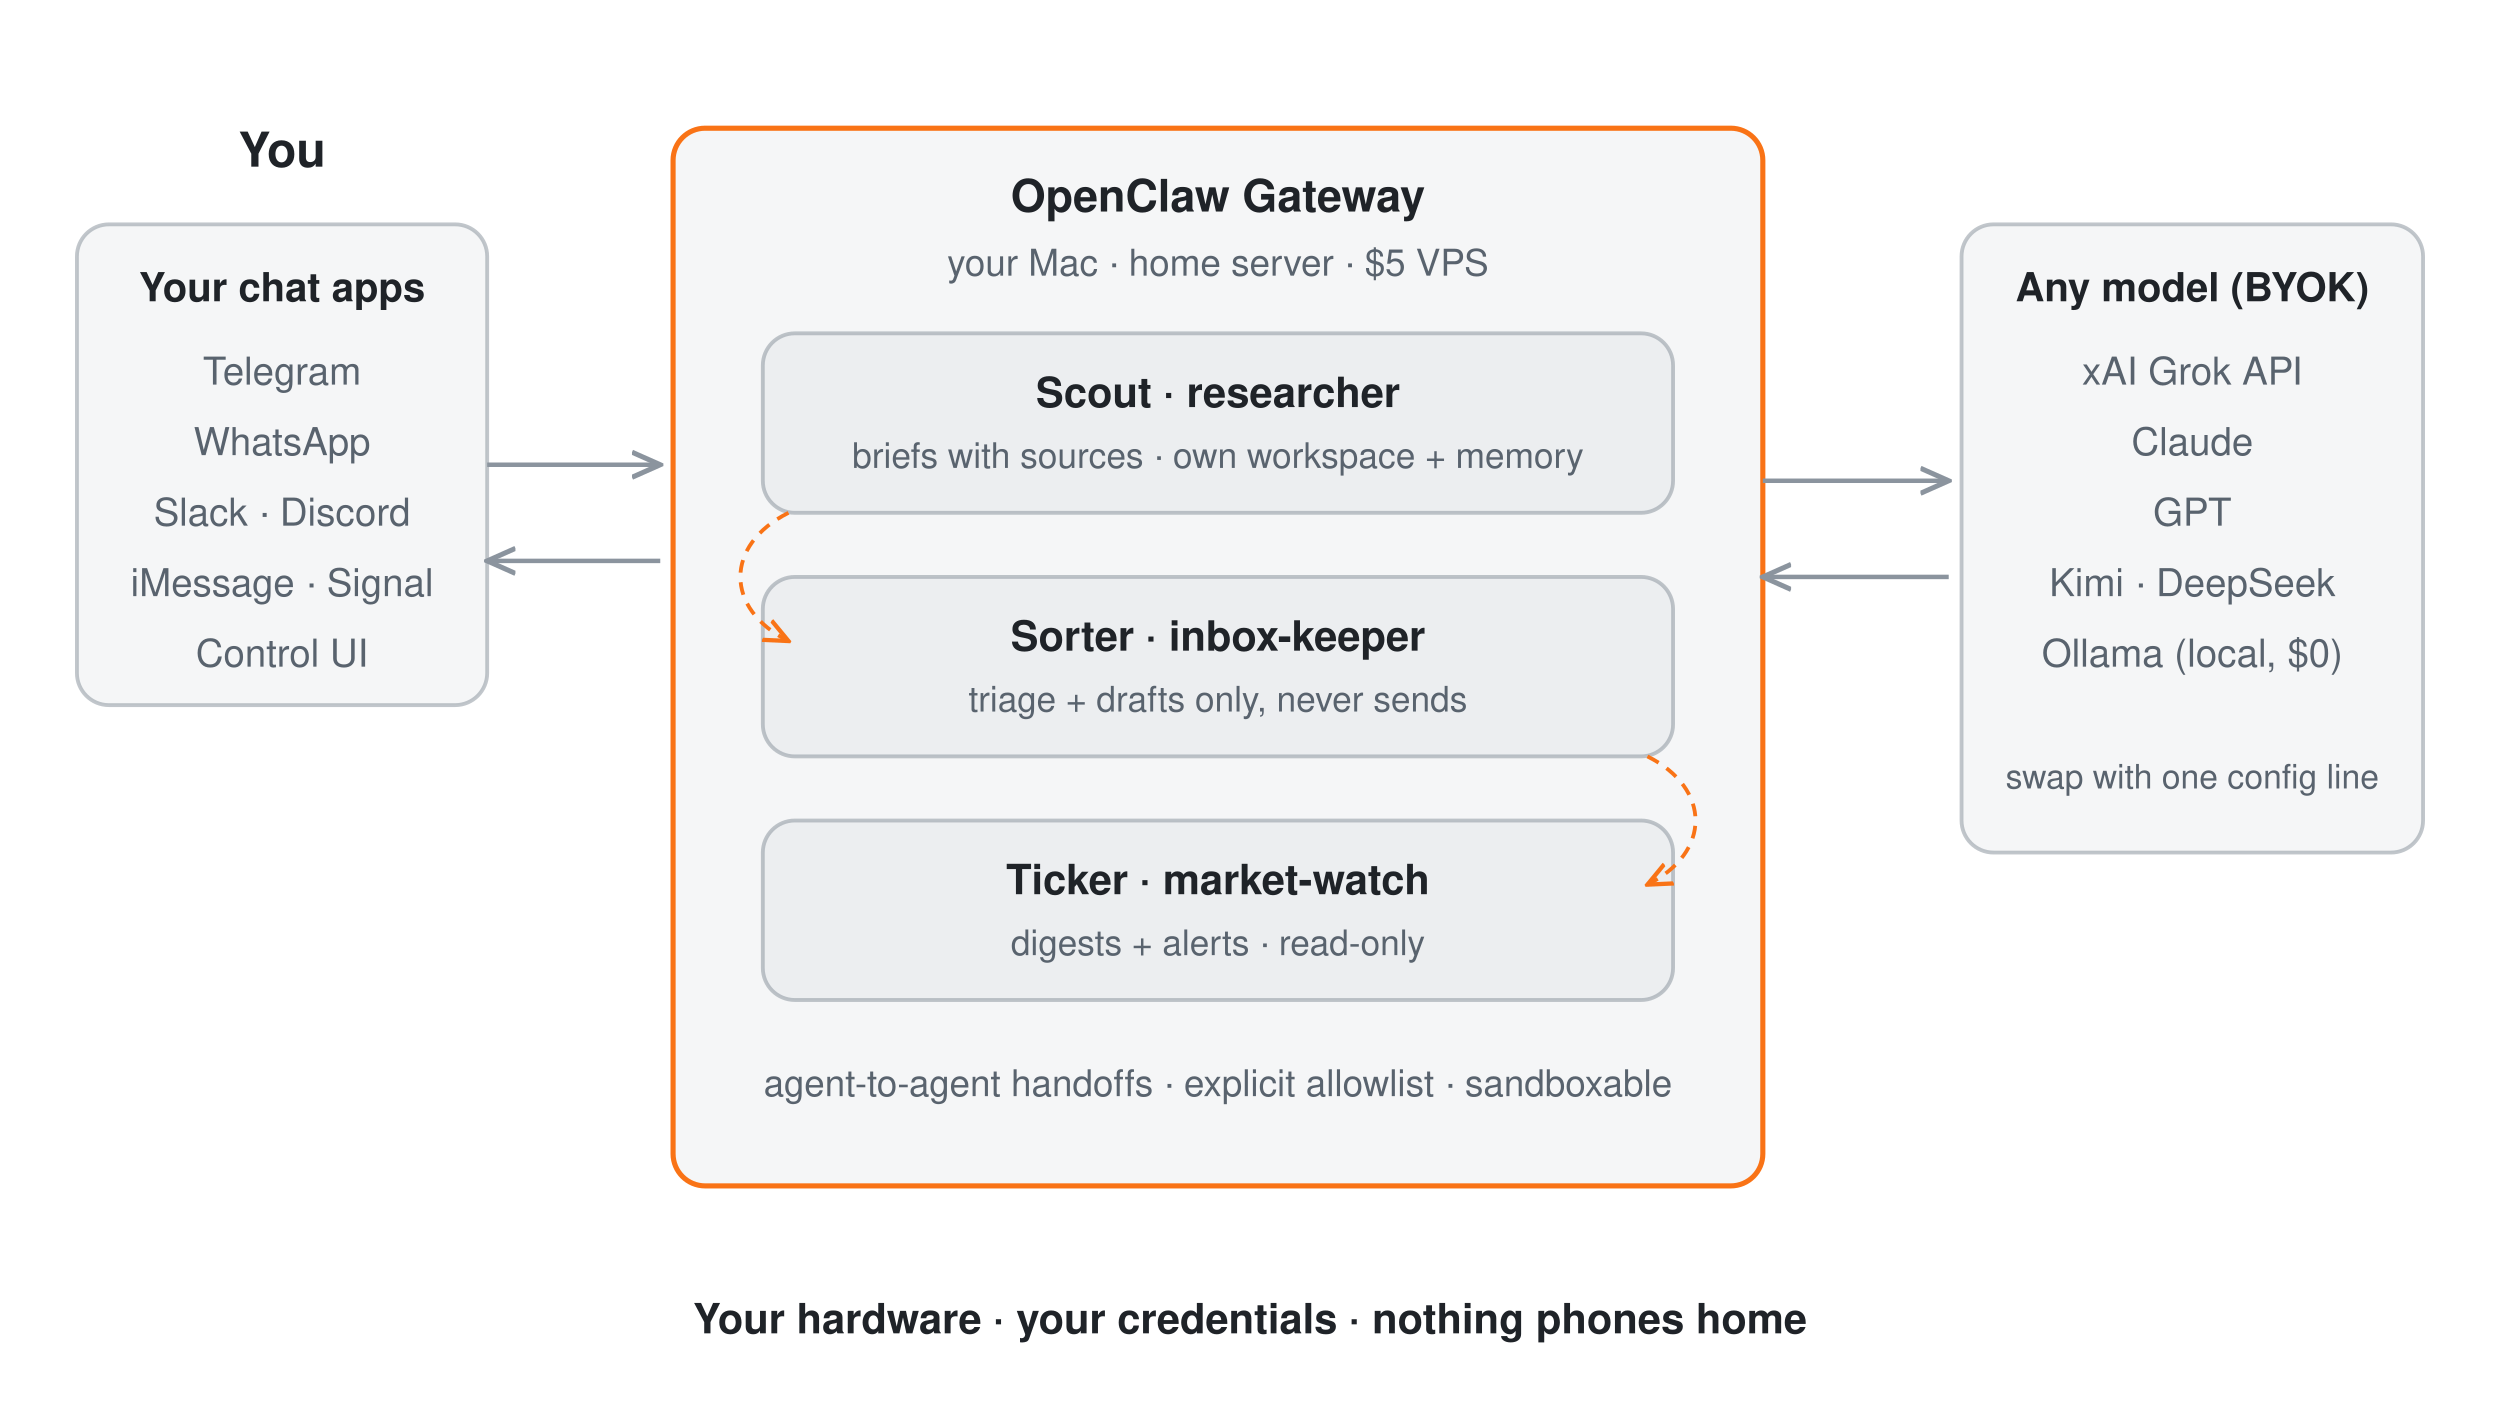
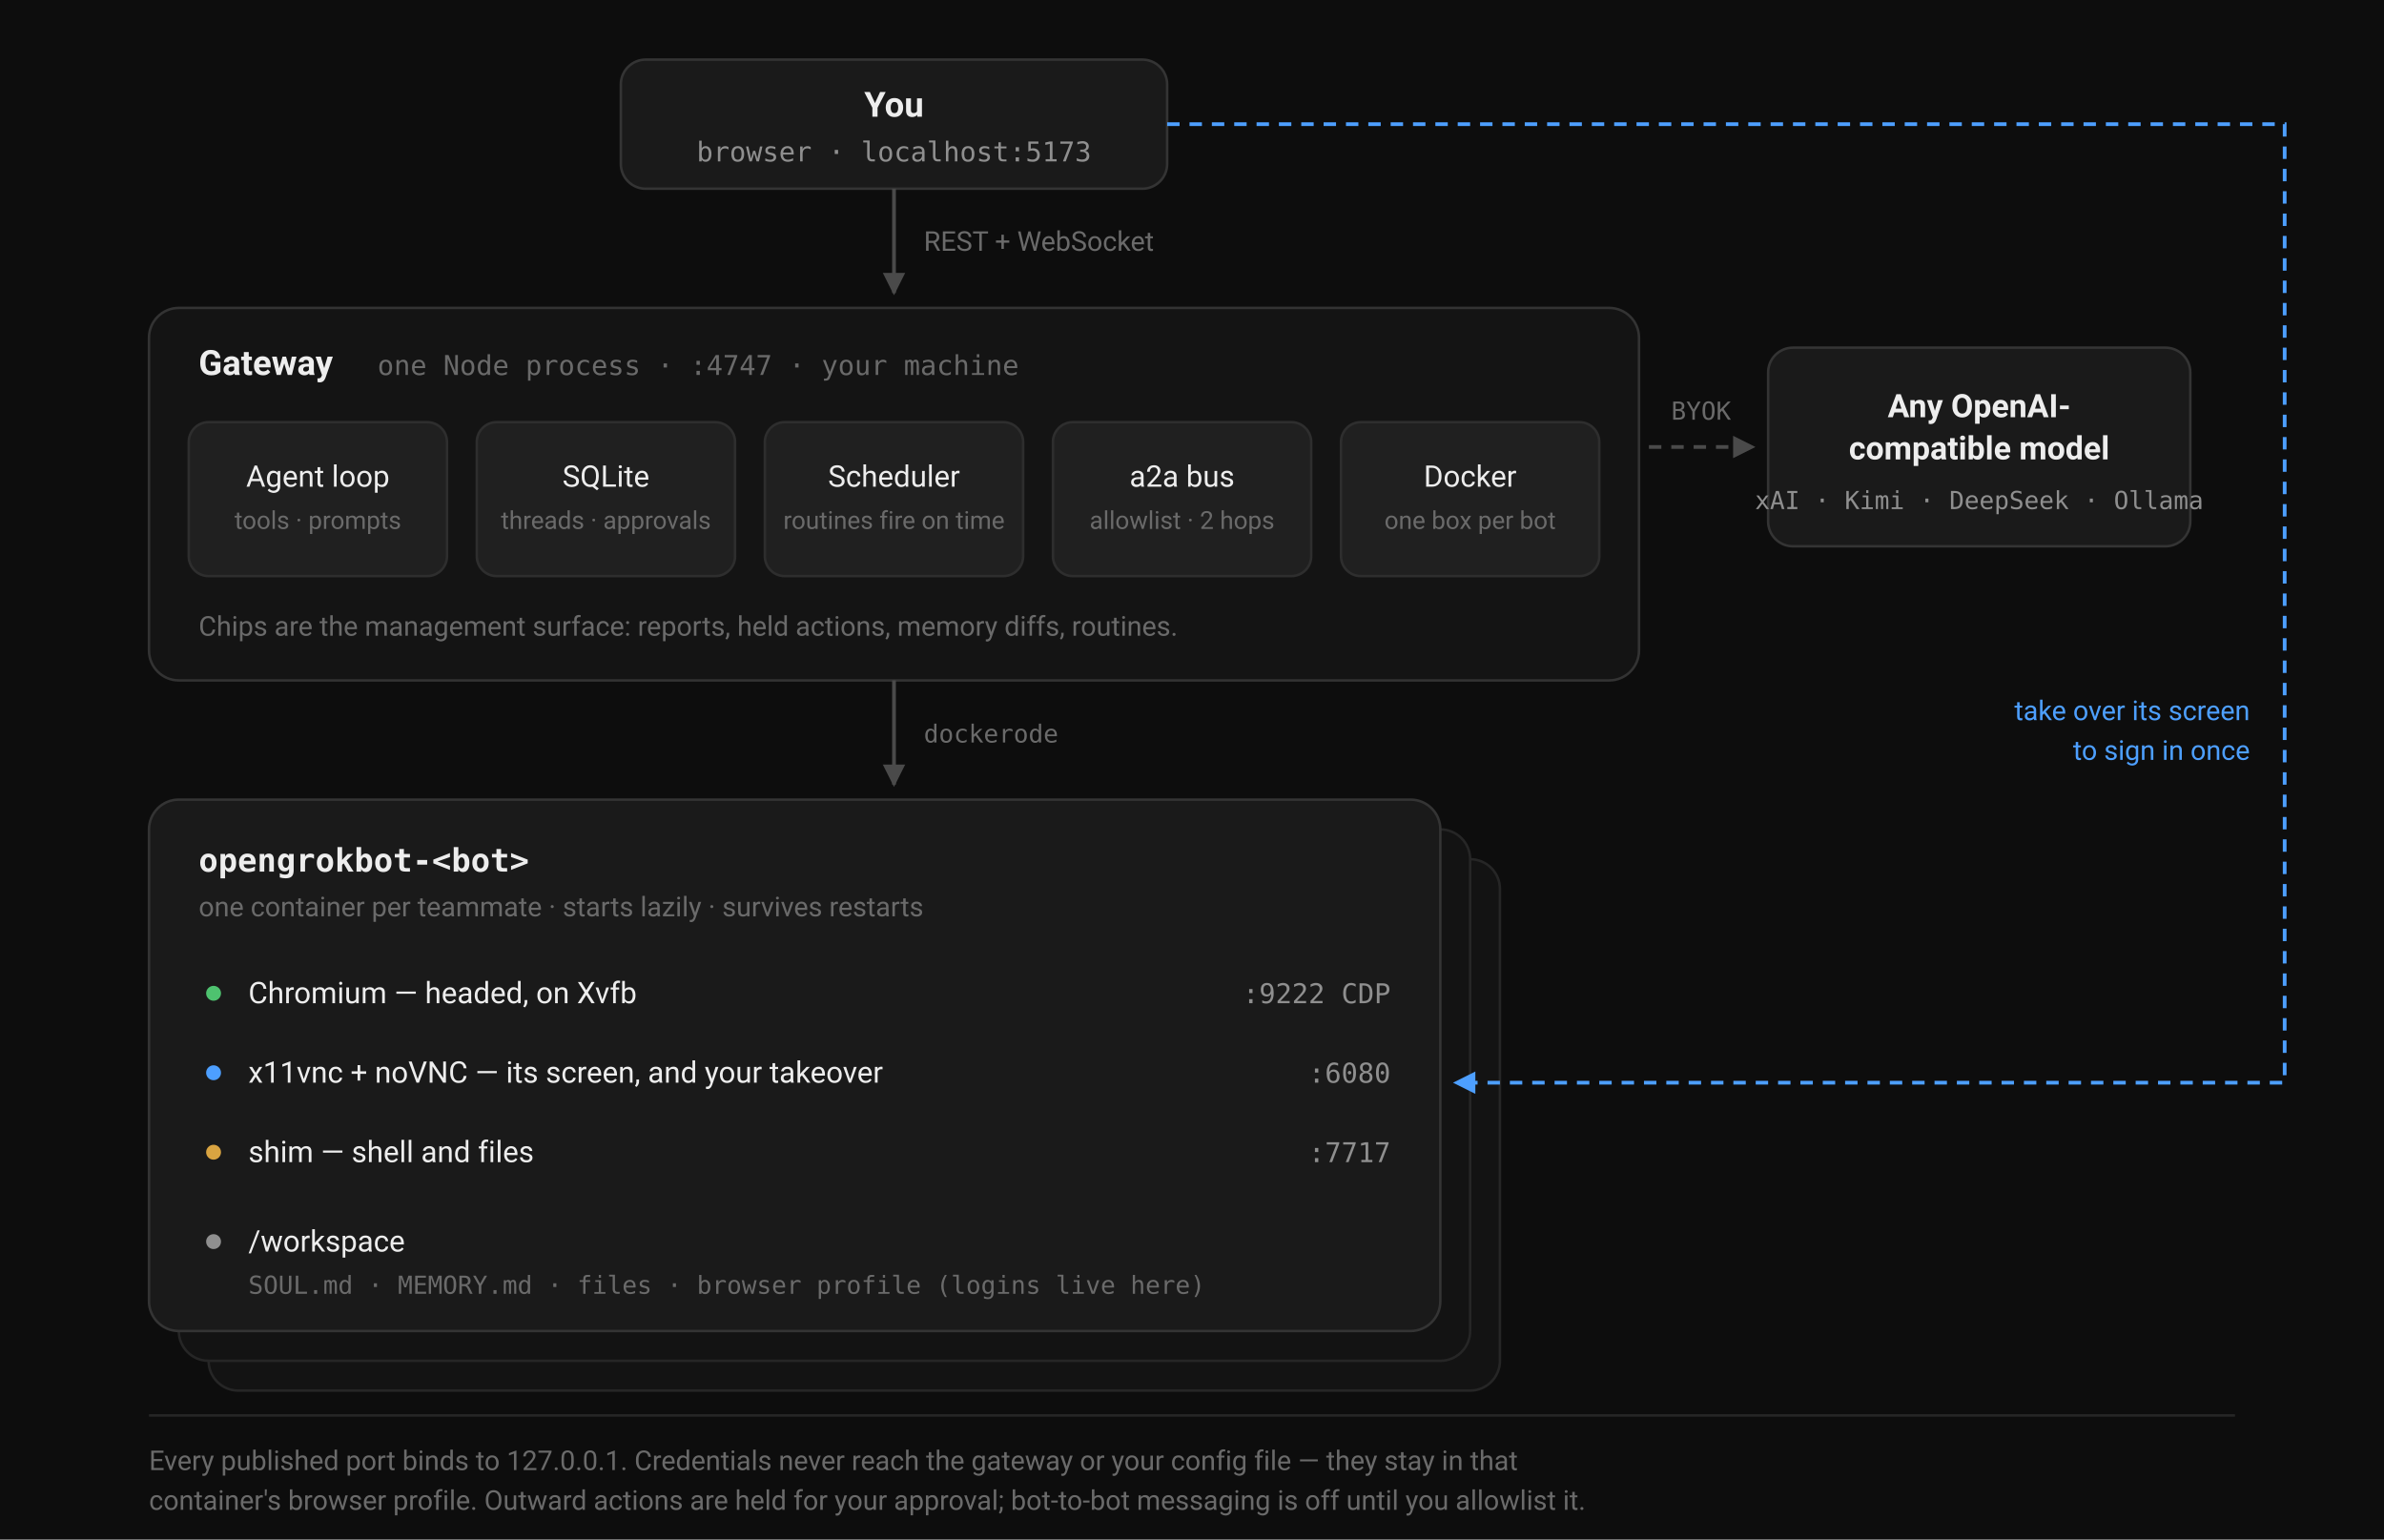
- <svg xmlns="http://www.w3.org/2000/svg" viewBox="0 0 780 440" font-family="-apple-system, BlinkMacSystemFont, 'Segoe UI', Helvetica, Arial, sans-serif">
-   <style>
-     .t  { fill: #1f2328; }
-     .ts { fill: #59636e; }
-     .box { fill: #8b949e14; stroke: #8b949e88; stroke-width: 1.2; rx: 10; }
-     .accent { stroke: #f97316; stroke-width: 1.6; }
-     .arrow { stroke: #8b949e; stroke-width: 1.4; fill: none; marker-end: url(#ah); }
-     .a2a { stroke: #f97316; stroke-width: 1.2; fill: none; stroke-dasharray: 4 3; marker-end: url(#ao); }
-     @media (prefers-color-scheme: dark) {
-       .t  { fill: #e6edf3; }
-       .ts { fill: #9198a1; }
-     }
-   </style>
+ <svg xmlns="http://www.w3.org/2000/svg" viewBox="0 0 960 620" width="960" height="620" role="img" aria-label="OpenGrokBot v0.2 architecture: your browser talks to one gateway process, which drives one Docker container per teammate; each container holds a headed Chromium, a noVNC screen you can take over, a shell and file shim, and a persistent workspace where logins live.">
  <defs>
-     <marker id="ah" viewBox="0 0 10 10" refX="9" refY="5" markerWidth="7" markerHeight="7" orient="auto-start-reverse">
-       <path d="M 0 1 L 9 5 L 0 9" fill="none" stroke="#8b949e" stroke-width="1.6" />
+     <style>
+       .bg    { fill: #0d0d0d; }
+       .card  { fill: #1a1a1a; stroke: #343434; stroke-width: 1; }
+       .panel { fill: #141414; stroke: #333333; stroke-width: 1; }
+       .ghost { fill: #131313; stroke: #262626; stroke-width: 1; }
+       .pill  { fill: #202020; stroke: #2e2e2e; stroke-width: 1; }
+       .t     { fill: #ededed; font-family: -apple-system, BlinkMacSystemFont, 'Segoe UI', Roboto, sans-serif; }
+       .dim   { fill: #8f8f8f; font-family: -apple-system, BlinkMacSystemFont, 'Segoe UI', Roboto, sans-serif; }
+       .faint { fill: #6a6a6a; font-family: -apple-system, BlinkMacSystemFont, 'Segoe UI', Roboto, sans-serif; }
+       .blue  { fill: #4d9fff; font-family: -apple-system, BlinkMacSystemFont, 'Segoe UI', Roboto, sans-serif; }
+       .mono  { font-family: ui-monospace, SFMono-Regular, Menlo, Consolas, monospace; }
+       .b     { font-weight: 600; }
+       .flow  { stroke: #4a4a4a; stroke-width: 1.5; fill: none; }
+       .dash  { stroke: #4a4a4a; stroke-width: 1.5; fill: none; stroke-dasharray: 5 4; }
+       .take  { stroke: #4d9fff; stroke-width: 1.5; fill: none; stroke-dasharray: 5 4; }
+     </style>
+     <marker id="a" viewBox="0 0 10 10" refX="9" refY="5" markerWidth="6" markerHeight="6" orient="auto-start-reverse">
+       <path d="M0,0 L10,5 L0,10 z" fill="#4a4a4a" />
    </marker>
-     <marker id="ao" viewBox="0 0 10 10" refX="9" refY="5" markerWidth="7" markerHeight="7" orient="auto-start-reverse">
-       <path d="M 0 1 L 9 5 L 0 9" fill="none" stroke="#f97316" stroke-width="1.6" />
+     <marker id="ab" viewBox="0 0 10 10" refX="9" refY="5" markerWidth="6" markerHeight="6" orient="auto-start-reverse">
+       <path d="M0,0 L10,5 L0,10 z" fill="#4d9fff" />
    </marker>
  </defs>
-   <text x="88" y="52" class="t" font-size="15" font-weight="600" text-anchor="middle">You</text>
-   <rect x="24" y="70" width="128" height="150" class="box" />
-   <text x="88" y="94" class="t" font-size="12.5" font-weight="600" text-anchor="middle">Your chat apps</text>
-   <text x="88" y="120" class="ts" font-size="12" text-anchor="middle">Telegram</text>
-   <text x="88" y="142" class="ts" font-size="12" text-anchor="middle">WhatsApp</text>
-   <text x="88" y="164" class="ts" font-size="12" text-anchor="middle">Slack · Discord</text>
-   <text x="88" y="186" class="ts" font-size="12" text-anchor="middle">iMessage · Signal</text>
-   <text x="88" y="208" class="ts" font-size="12" text-anchor="middle">Control UI</text>
-   <rect x="210" y="40" width="340" height="330" class="box accent" />
-   <text x="380" y="66" class="t" font-size="14" font-weight="700" text-anchor="middle">OpenClaw Gateway</text>
-   <text x="380" y="86" class="ts" font-size="11.5" text-anchor="middle">your Mac · home server · $5 VPS</text>
-   <rect x="238" y="104" width="284" height="56" class="box" />
-   <text x="380" y="127" class="t" font-size="13" font-weight="600" text-anchor="middle">Scout · researcher</text>
-   <text x="380" y="146" class="ts" font-size="11" text-anchor="middle">briefs with sources · own workspace + memory</text>
-   <rect x="238" y="180" width="284" height="56" class="box" />
-   <text x="380" y="203" class="t" font-size="13" font-weight="600" text-anchor="middle">Sorter · inbox-keeper</text>
-   <text x="380" y="222" class="ts" font-size="11" text-anchor="middle">triage + drafts only, never sends</text>
-   <rect x="238" y="256" width="284" height="56" class="box" />
-   <text x="380" y="279" class="t" font-size="13" font-weight="600" text-anchor="middle">Ticker · market-watch</text>
-   <text x="380" y="298" class="ts" font-size="11" text-anchor="middle">digests + alerts · read-only</text>
-   <path class="a2a" d="M 246 160 C 226 170, 226 190, 246 200" />
-   <path class="a2a" d="M 514 236 C 534 246, 534 266, 514 276" />
-   <text x="380" y="342" class="ts" font-size="11.5" text-anchor="middle">agent-to-agent handoffs · explicit allowlist · sandboxable</text>
-   <rect x="612" y="70" width="144" height="196" class="box" />
-   <text x="684" y="94" class="t" font-size="12.5" font-weight="600" text-anchor="middle">Any model (BYOK)</text>
-   <text x="684" y="120" class="ts" font-size="12" text-anchor="middle">xAI Grok API</text>
-   <text x="684" y="142" class="ts" font-size="12" text-anchor="middle">Claude</text>
-   <text x="684" y="164" class="ts" font-size="12" text-anchor="middle">GPT</text>
-   <text x="684" y="186" class="ts" font-size="12" text-anchor="middle">Kimi · DeepSeek</text>
-   <text x="684" y="208" class="ts" font-size="12" text-anchor="middle">Ollama (local, $0)</text>
-   <text x="684" y="246" class="ts" font-size="10.5" text-anchor="middle">swap with one config line</text>
-   <path class="arrow" d="M 152 145 L 206 145" />
-   <path class="arrow" d="M 206 175 L 152 175" />
-   <path class="arrow" d="M 550 150 L 608 150" />
-   <path class="arrow" d="M 608 180 L 550 180" />
-   <text x="390" y="416" class="t" font-size="13" font-weight="600" text-anchor="middle">Your hardware · your credentials · nothing phones home</text>
+   <rect class="bg" x="0" y="0" width="960" height="620" />
+   <rect class="card" x="250" y="24" width="220" height="52" rx="10" />
+   <text class="t b" x="360" y="47" font-size="14" text-anchor="middle">You</text>
+   <text class="dim mono" x="360" y="65" font-size="11" text-anchor="middle">browser · localhost:5173</text>
+   <path class="flow" d="M360,76 L360,118" marker-end="url(#a)" />
+   <text class="faint" x="372" y="101" font-size="11">REST + WebSocket</text>
+   <rect class="card" x="712" y="140" width="170" height="80" rx="10" />
+   <text class="t b" x="797" y="168" font-size="13" text-anchor="middle">Any OpenAI-</text>
+   <text class="t b" x="797" y="185" font-size="13" text-anchor="middle">compatible model</text>
+   <text class="dim mono" x="797" y="205" font-size="10" text-anchor="middle">xAI · Kimi · DeepSeek · Ollama</text>
+   <path class="dash" d="M664,180 L706,180" marker-end="url(#a)" />
+   <text class="faint mono" x="685" y="169" font-size="10" text-anchor="middle">BYOK</text>
+   <rect class="panel" x="60" y="124" width="600" height="150" rx="12" />
+   <text class="t b" x="80" y="151" font-size="14">Gateway</text>
+   <text class="faint mono" x="152" y="151" font-size="11">one Node process · :4747 · your machine</text>
+   <rect class="pill" x="76" y="170" width="104" height="62" rx="8" />
+   <text class="t" x="128" y="196" font-size="12" text-anchor="middle">Agent loop</text>
+   <text class="faint" x="128" y="213" font-size="10" text-anchor="middle">tools · prompts</text>
+   <rect class="pill" x="192" y="170" width="104" height="62" rx="8" />
+   <text class="t" x="244" y="196" font-size="12" text-anchor="middle">SQLite</text>
+   <text class="faint" x="244" y="213" font-size="10" text-anchor="middle">threads · approvals</text>
+   <rect class="pill" x="308" y="170" width="104" height="62" rx="8" />
+   <text class="t" x="360" y="196" font-size="12" text-anchor="middle">Scheduler</text>
+   <text class="faint" x="360" y="213" font-size="10" text-anchor="middle">routines fire on time</text>
+   <rect class="pill" x="424" y="170" width="104" height="62" rx="8" />
+   <text class="t" x="476" y="196" font-size="12" text-anchor="middle">a2a bus</text>
+   <text class="faint" x="476" y="213" font-size="10" text-anchor="middle">allowlist · 2 hops</text>
+   <rect class="pill" x="540" y="170" width="104" height="62" rx="8" />
+   <text class="t" x="592" y="196" font-size="12" text-anchor="middle">Docker</text>
+   <text class="faint" x="592" y="213" font-size="10" text-anchor="middle">one box per bot</text>
+   <text class="faint" x="80" y="256" font-size="11">Chips are the management surface: reports, held actions, memory diffs, routines.</text>
+   <path class="flow" d="M360,274 L360,316" marker-end="url(#a)" />
+   <text class="faint mono" x="372" y="299" font-size="10">dockerode</text>
+   <rect class="ghost" x="84" y="346" width="520" height="214" rx="12" />
+   <rect class="ghost" x="72" y="334" width="520" height="214" rx="12" />
+   <rect class="card" x="60" y="322" width="520" height="214" rx="12" />
+   <text class="t b mono" x="80" y="351" font-size="13">opengrokbot-&lt;bot&gt;</text>
+   <text class="faint" x="80" y="369" font-size="11">one container per teammate · starts lazily · survives restarts</text>
+   <circle cx="86" cy="400" r="3" fill="#4ec26f" />
+   <text class="t" x="100" y="404" font-size="12">Chromium — headed, on Xvfb</text>
+   <text class="dim mono" x="560" y="404" font-size="11" text-anchor="end">:9222 CDP</text>
+   <circle cx="86" cy="432" r="3" fill="#4d9fff" />
+   <text class="t" x="100" y="436" font-size="12">x11vnc + noVNC — its screen, and your takeover</text>
+   <text class="dim mono" x="560" y="436" font-size="11" text-anchor="end">:6080</text>
+   <circle cx="86" cy="464" r="3" fill="#d9a441" />
+   <text class="t" x="100" y="468" font-size="12">shim — shell and files</text>
+   <text class="dim mono" x="560" y="468" font-size="11" text-anchor="end">:7717</text>
+   <circle cx="86" cy="500" r="3" fill="#8f8f8f" />
+   <text class="t" x="100" y="504" font-size="12">/workspace</text>
+   <text class="faint mono" x="100" y="521" font-size="10">SOUL.md · MEMORY.md · files · browser profile (logins live here)</text>
+   <path class="take" d="M470,50 L920,50 L920,436 L586,436" marker-end="url(#ab)" />
+   <text class="blue" x="906" y="290" font-size="11" text-anchor="end">take over its screen</text>
+   <text class="blue" x="906" y="306" font-size="11" text-anchor="end">to sign in once</text>
+   <path d="M60,570 L900,570" stroke="#262626" stroke-width="1" />
+   <text class="faint" x="60" y="592" font-size="11">Every published port binds to 127.0.0.1. Credentials never reach the gateway or your config file — they stay in that</text>
+   <text class="faint" x="60" y="608" font-size="11">container's browser profile. Outward actions are held for your approval; bot-to-bot messaging is off until you allowlist it.</text>
</svg>
